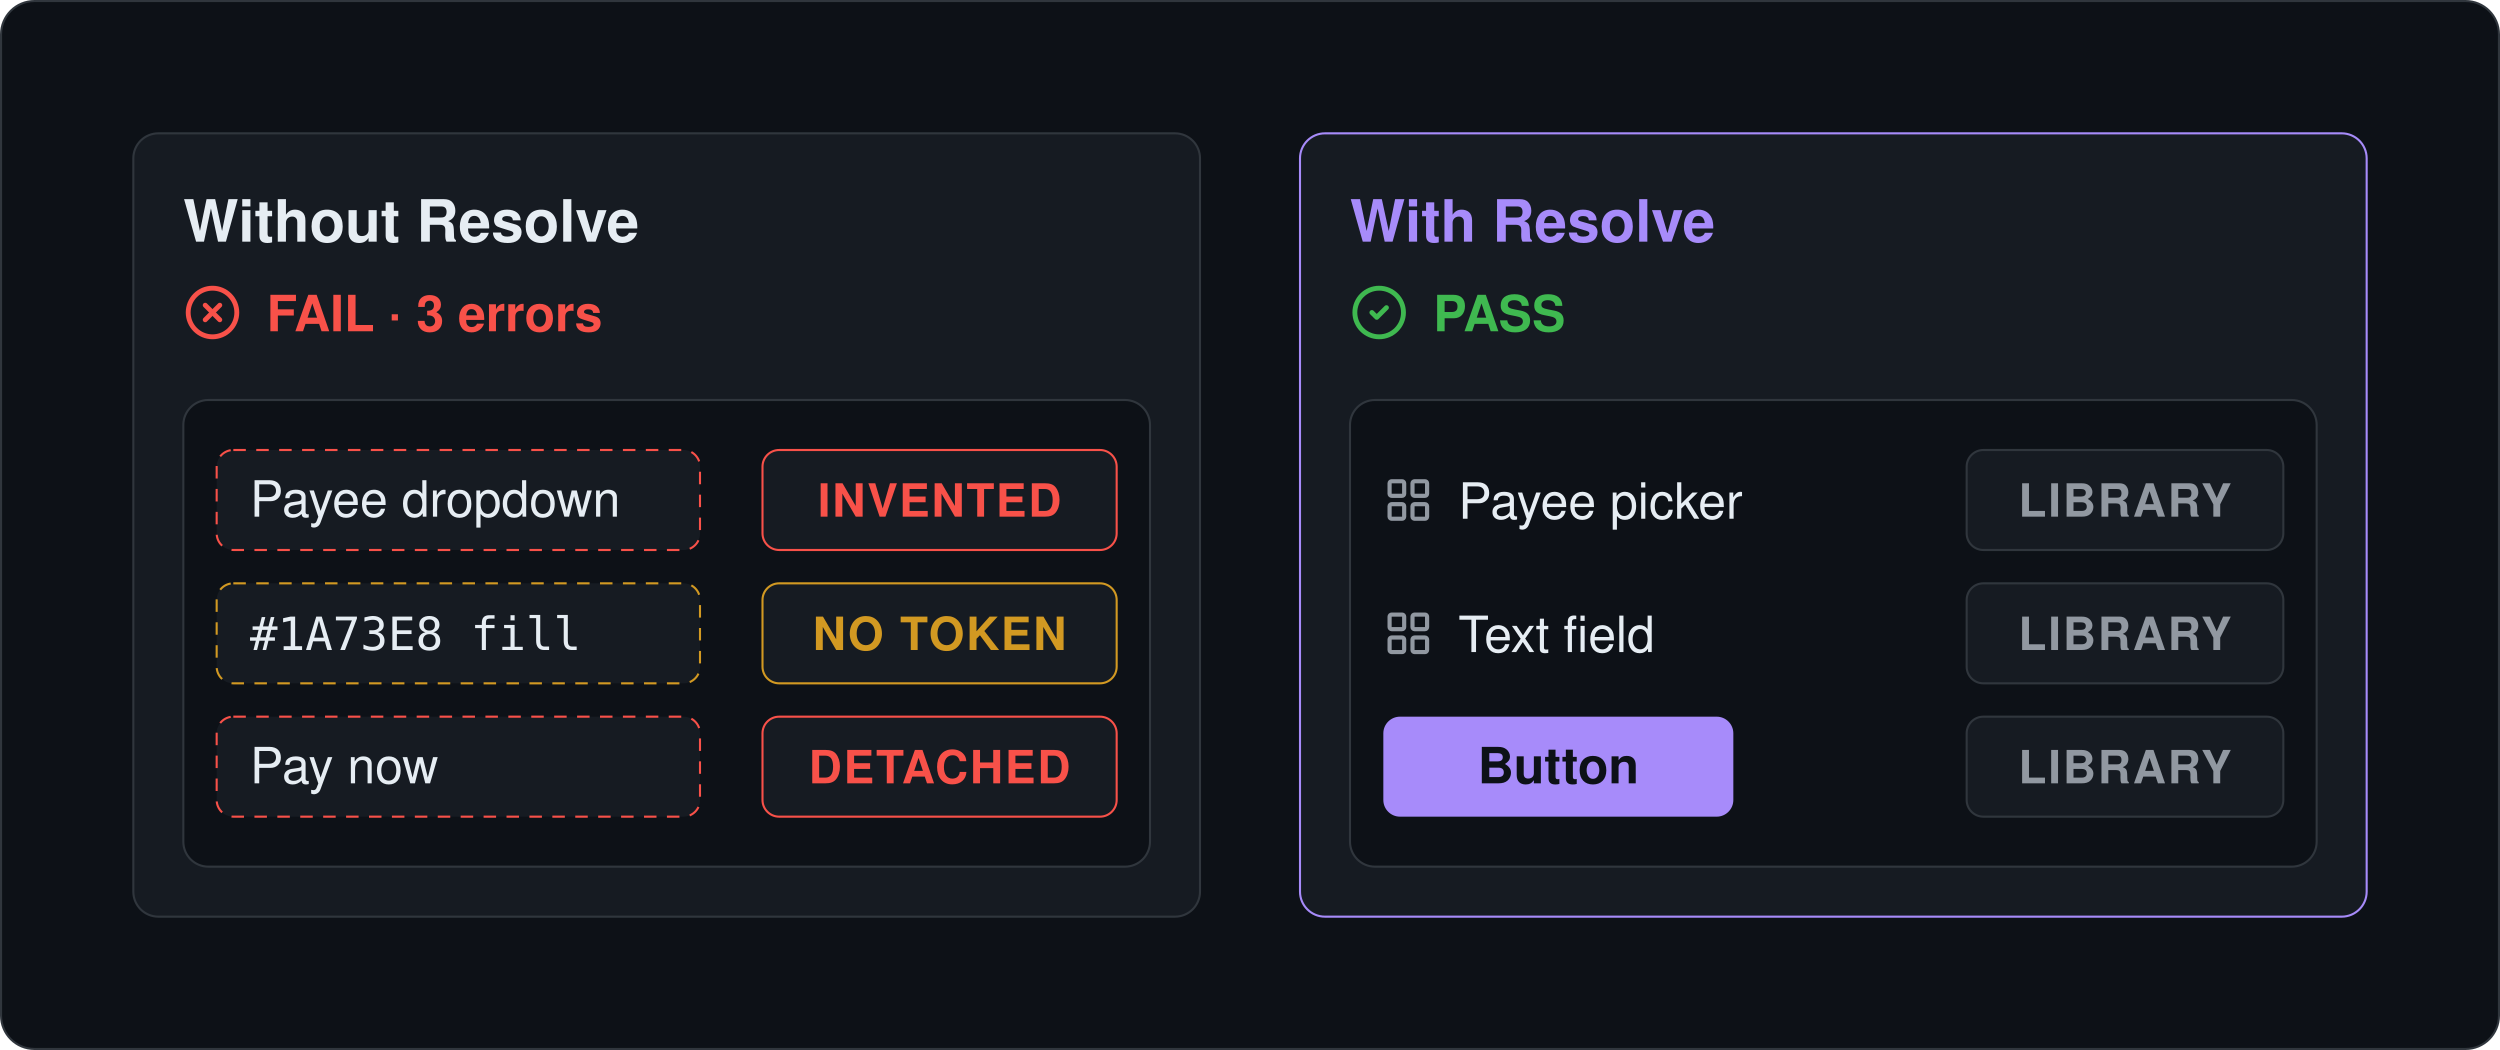
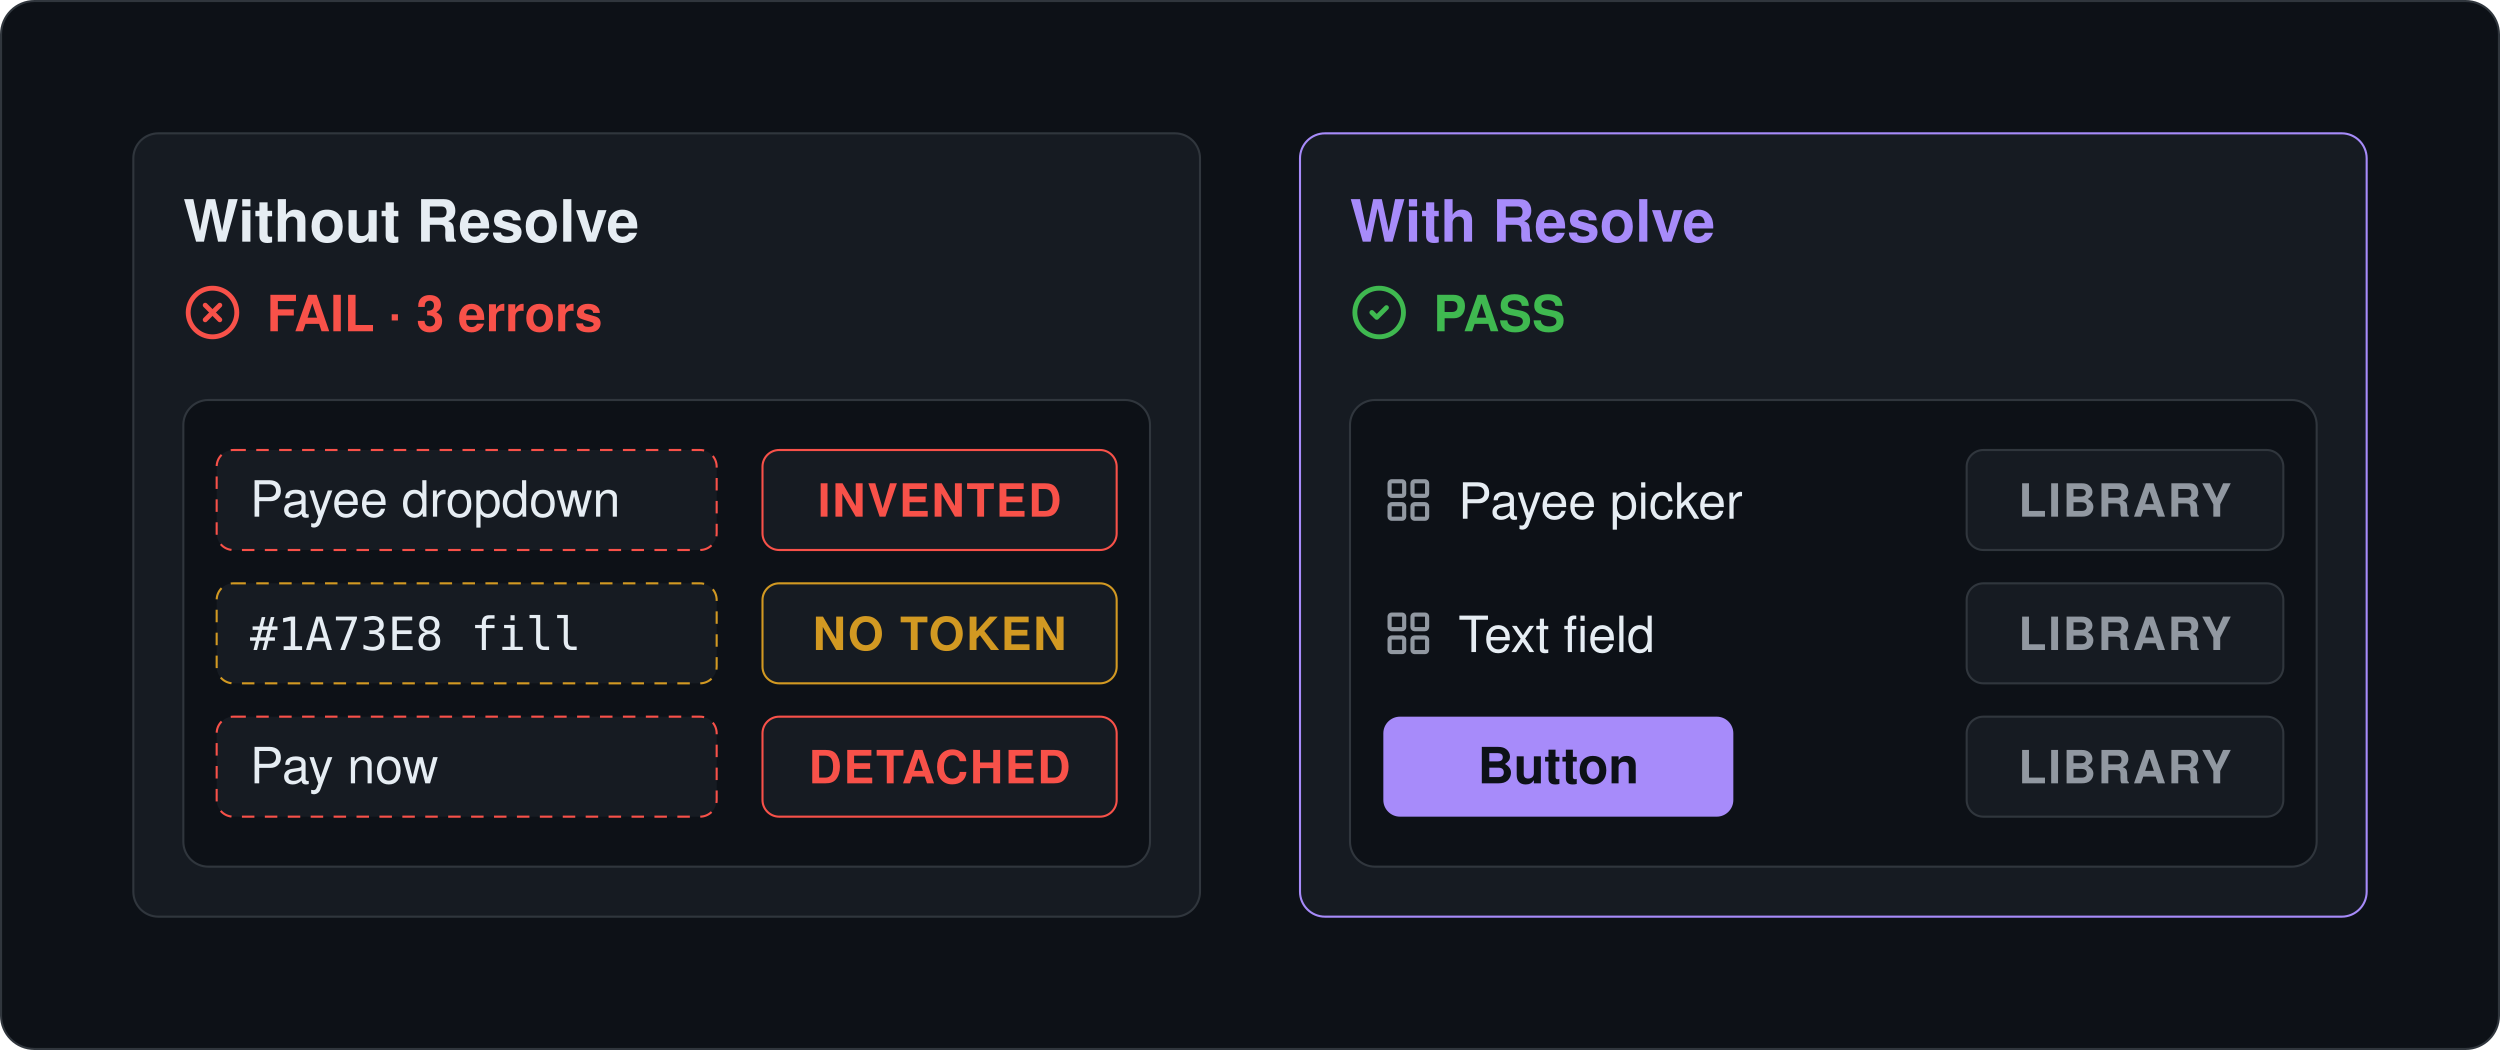
<svg xmlns="http://www.w3.org/2000/svg" width="1200" height="504" viewBox="0 0 1200 504" role="img" aria-labelledby="t d">
  <rect x="0.5" y="0.5" width="1199" height="503" rx="16" fill="#0D1117" stroke="#30363D" stroke-width="1" />
  <rect x="64" y="64" width="512" height="376" rx="12" fill="#161B22" stroke="#30363D" stroke-width="1" />
  <text x="88" y="116" font-family="-apple-system,'Segoe UI',Helvetica,Arial,sans-serif" font-size="28" font-weight="600" fill="#E6EDF3" text-anchor="start">Without Resolve</text>
  <g transform="translate(88 136) scale(1.166667)" fill="none" stroke="#F85149" stroke-width="2" stroke-linecap="round" stroke-linejoin="round">
    <circle cx="12" cy="12" r="10" />
    <path d="m15 9-6 6" />
    <path d="m9 9 6 6" />
  </g>
  <text x="128" y="159" font-family="-apple-system,'Segoe UI',Helvetica,Arial,sans-serif" font-size="24" font-weight="600" fill="#F85149" text-anchor="start">FAIL · 3 errors</text>
  <rect x="88" y="192" width="464" height="224" rx="12" fill="#0D1117" stroke="#30363D" stroke-width="1" />
-   <rect x="104" y="216" width="232" height="48" rx="8" fill="#161B22" stroke="#F85149" stroke-width="1" stroke-dasharray="6 5" />
+   <rect x="104" y="216" width="240" height="48" rx="8" fill="#161B22" stroke="#F85149" stroke-width="1" stroke-dasharray="6 5" />
  <text x="120" y="248" font-family="-apple-system,'Segoe UI',Helvetica,Arial,sans-serif" font-size="24" font-weight="400" fill="#E6EDF3" text-anchor="start">Payee dropdown</text>
  <rect x="366" y="216" width="170" height="48" rx="8" fill="#161B22" stroke="#F85149" stroke-width="1" />
  <text x="451.0" y="248" font-family="-apple-system,'Segoe UI',Helvetica,Arial,sans-serif" font-size="22" font-weight="600" fill="#F85149" text-anchor="middle" letter-spacing="0.04em">INVENTED</text>
-   <rect x="104" y="280" width="232" height="48" rx="8" fill="#161B22" stroke="#D29922" stroke-width="1" stroke-dasharray="6 5" />
+   <rect x="104" y="280" width="240" height="48" rx="8" fill="#161B22" stroke="#D29922" stroke-width="1" stroke-dasharray="6 5" />
  <text x="120" y="312" font-family="ui-monospace,SFMono-Regular,Menlo,monospace" font-size="22" font-weight="400" fill="#E6EDF3" text-anchor="start">#1A73E8 fill</text>
  <rect x="366" y="280" width="170" height="48" rx="8" fill="#161B22" stroke="#D29922" stroke-width="1" />
  <text x="451.0" y="312" font-family="-apple-system,'Segoe UI',Helvetica,Arial,sans-serif" font-size="22" font-weight="600" fill="#D29922" text-anchor="middle" letter-spacing="0.04em">NO TOKEN</text>
-   <rect x="104" y="344" width="232" height="48" rx="8" fill="#161B22" stroke="#F85149" stroke-width="1" stroke-dasharray="6 5" />
+   <rect x="104" y="344" width="240" height="48" rx="8" fill="#161B22" stroke="#F85149" stroke-width="1" stroke-dasharray="6 5" />
  <text x="120" y="376" font-family="-apple-system,'Segoe UI',Helvetica,Arial,sans-serif" font-size="24" font-weight="400" fill="#E6EDF3" text-anchor="start">Pay now</text>
  <rect x="366" y="344" width="170" height="48" rx="8" fill="#161B22" stroke="#F85149" stroke-width="1" />
  <text x="451.0" y="376" font-family="-apple-system,'Segoe UI',Helvetica,Arial,sans-serif" font-size="22" font-weight="600" fill="#F85149" text-anchor="middle" letter-spacing="0.04em">DETACHED</text>
  <rect x="624" y="64" width="512" height="376" rx="12" fill="#161B22" stroke="#A78BFA" stroke-width="1" />
  <text x="648" y="116" font-family="-apple-system,'Segoe UI',Helvetica,Arial,sans-serif" font-size="28" font-weight="600" fill="#A78BFA" text-anchor="start">With Resolve</text>
  <g transform="translate(648 136) scale(1.166667)" fill="none" stroke="#3FB950" stroke-width="2" stroke-linecap="round" stroke-linejoin="round">
    <circle cx="12" cy="12" r="10" />
    <path d="m9 12 2 2 4-4" />
  </g>
  <text x="688" y="159" font-family="-apple-system,'Segoe UI',Helvetica,Arial,sans-serif" font-size="24" font-weight="600" fill="#3FB950" text-anchor="start">PASS</text>
  <rect x="648" y="192" width="464" height="224" rx="12" fill="#0D1117" stroke="#30363D" stroke-width="1" />
  <g transform="translate(664 228) scale(1.0)" fill="none" stroke="#9198A1" stroke-width="2" stroke-linecap="round" stroke-linejoin="round">
    <rect width="7" height="7" x="3" y="3" rx="1" />
    <rect width="7" height="7" x="14" y="3" rx="1" />
    <rect width="7" height="7" x="14" y="14" rx="1" />
    <rect width="7" height="7" x="3" y="14" rx="1" />
  </g>
  <text x="700" y="249" font-family="-apple-system,'Segoe UI',Helvetica,Arial,sans-serif" font-size="24" font-weight="400" fill="#E6EDF3" text-anchor="start">Payee picker</text>
  <rect x="944" y="216" width="152" height="48" rx="8" fill="#161B22" stroke="#30363D" stroke-width="1" />
  <text x="1020.0" y="248" font-family="-apple-system,'Segoe UI',Helvetica,Arial,sans-serif" font-size="22" font-weight="600" fill="#9198A1" text-anchor="middle" letter-spacing="0.04em">LIBRARY</text>
  <g transform="translate(664 292) scale(1.0)" fill="none" stroke="#9198A1" stroke-width="2" stroke-linecap="round" stroke-linejoin="round">
    <rect width="7" height="7" x="3" y="3" rx="1" />
    <rect width="7" height="7" x="14" y="3" rx="1" />
    <rect width="7" height="7" x="14" y="14" rx="1" />
    <rect width="7" height="7" x="3" y="14" rx="1" />
  </g>
  <text x="700" y="313" font-family="-apple-system,'Segoe UI',Helvetica,Arial,sans-serif" font-size="24" font-weight="400" fill="#E6EDF3" text-anchor="start">Text field</text>
  <rect x="944" y="280" width="152" height="48" rx="8" fill="#161B22" stroke="#30363D" stroke-width="1" />
  <text x="1020.0" y="312" font-family="-apple-system,'Segoe UI',Helvetica,Arial,sans-serif" font-size="22" font-weight="600" fill="#9198A1" text-anchor="middle" letter-spacing="0.04em">LIBRARY</text>
  <rect x="664" y="344" width="168" height="48" rx="8" fill="#A78BFA" />
  <text x="748" y="376" font-family="-apple-system,'Segoe UI',Helvetica,Arial,sans-serif" font-size="24" font-weight="600" fill="#0D1117" text-anchor="middle">Button</text>
  <rect x="944" y="344" width="152" height="48" rx="8" fill="#161B22" stroke="#30363D" stroke-width="1" />
  <text x="1020.0" y="376" font-family="-apple-system,'Segoe UI',Helvetica,Arial,sans-serif" font-size="22" font-weight="600" fill="#9198A1" text-anchor="middle" letter-spacing="0.04em">LIBRARY</text>
</svg>
